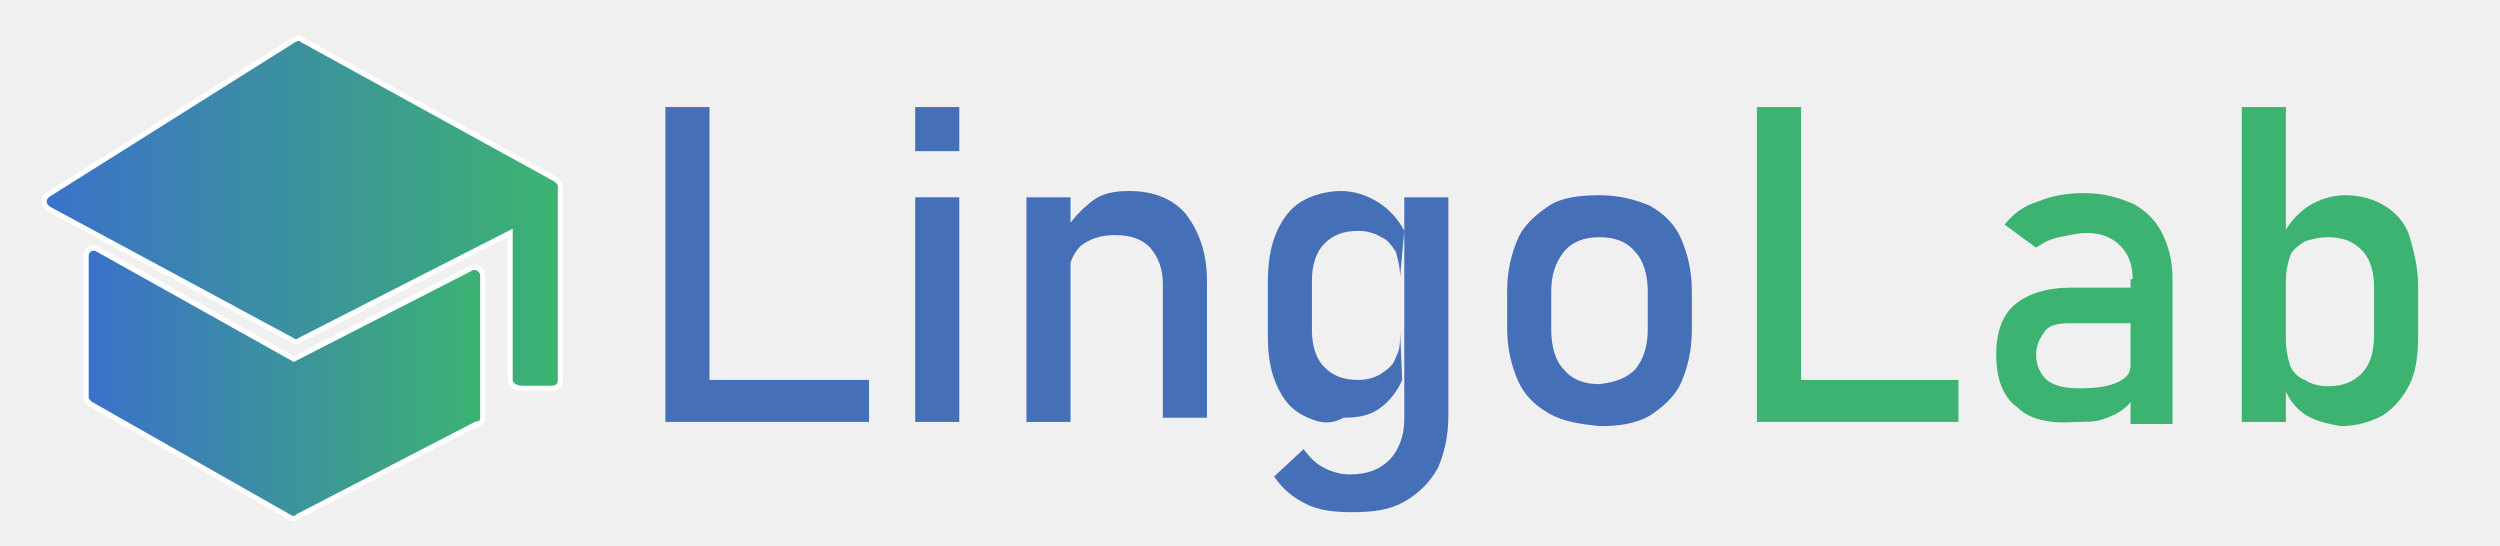
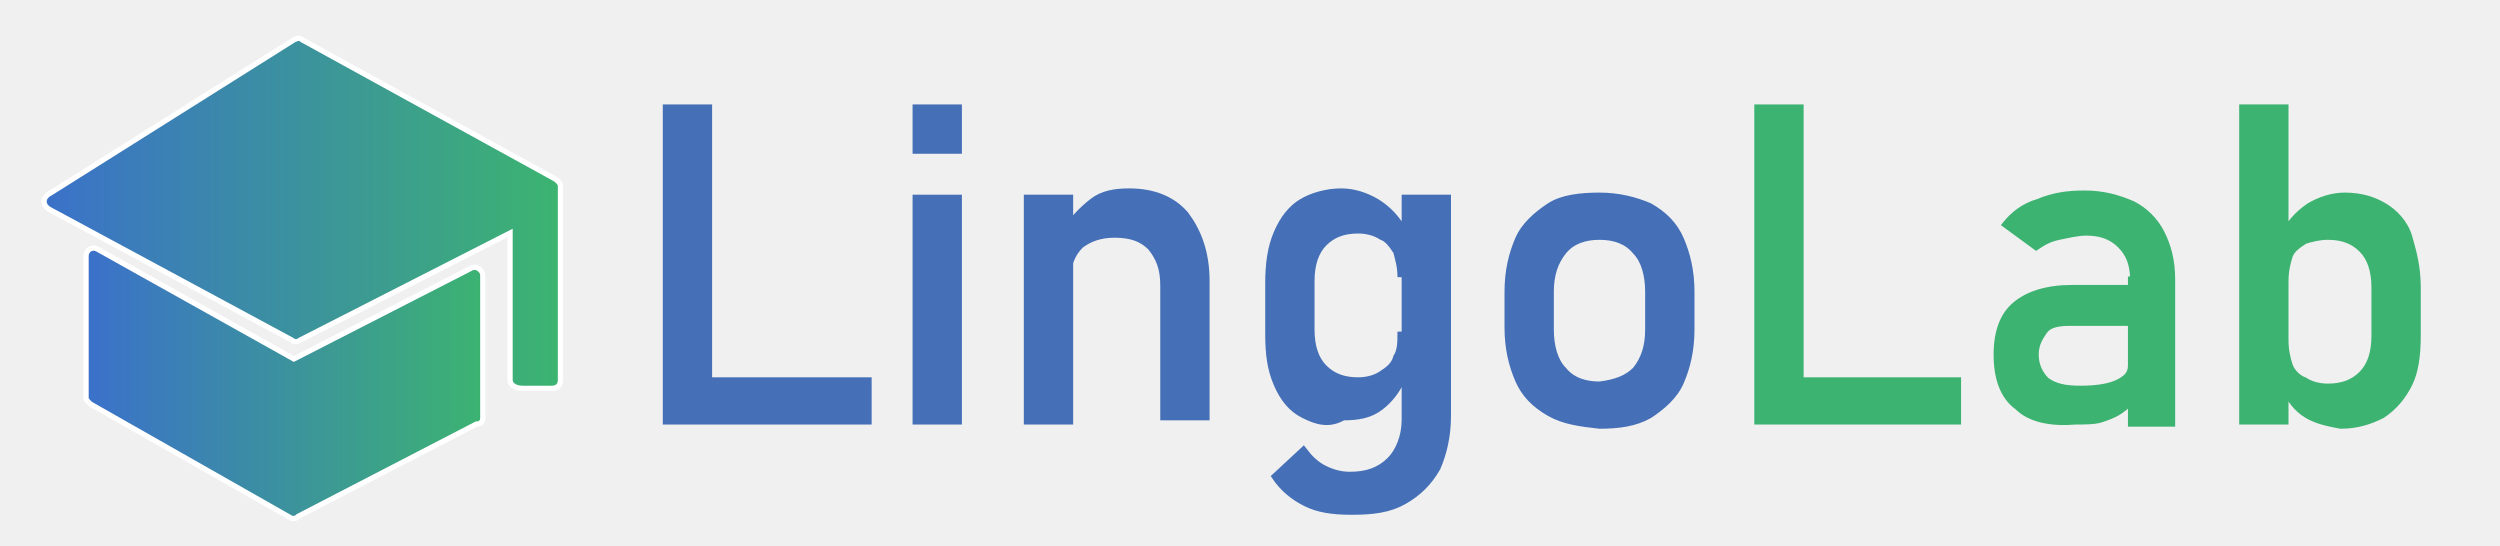
<svg xmlns="http://www.w3.org/2000/svg" version="1.1" id="Layer_1" x="0px" y="0px" viewBox="0 0 119.1 26" style="enable-background:new 0 0 119.1 26;" xml:space="preserve">
  <style type="text/css">
	.st0{fill:url(#SVGID_1_);stroke:#FFFFFF;stroke-width:0.25;stroke-miterlimit:10;}
	
- 		.st1{fill:url(#SVGID_00000135673685118852875180000001289695204439948932_);stroke:#FFFFFF;stroke-width:0.25;stroke-miterlimit:10;}
- 	.st2{fill:#4570B7;}
- 	.st3{fill:#3DB372;}
+ 		.st1{fill:url(#SVGID_00000033349167516156750750000001789079903189617558_);stroke:#FFFFFF;stroke-width:0.25;stroke-miterlimit:10;}
+ 	.st2{fill:#4570B7;stroke:#4570B7;stroke-width:0.25;stroke-miterlimit:10;}
+ 	.st3{fill:#3DB372;stroke:#3DB372;stroke-width:0.25;stroke-miterlimit:10;}
</style>
  <linearGradient id="SVGID_1_" gradientUnits="userSpaceOnUse" x1="26.475" y1="-1612.273" x2="2.062" y2="-1612.273" gradientTransform="matrix(1 0 0 -1 0 -1602.11)">
    <stop offset="7.458905e-08" style="stop-color:#3CB371" />
    <stop offset="1" style="stop-color:#3B71CA" />
  </linearGradient>
  <path class="st0" d="M24.3,18.1v-7l-10,5.1c-0.1,0.1-0.3,0.1-0.4,0L2.4,10C2,9.8,2,9.4,2.4,9.2L14,1.9c0.2-0.1,0.3-0.1,0.4,0l12,6.6  c0.2,0.1,0.3,0.3,0.3,0.3v9.3c0,0.3-0.2,0.4-0.4,0.4h-1.4C24.5,18.5,24.3,18.3,24.3,18.1z" />
-   <linearGradient id="SVGID_00000112625149208957718270000013205038755424319646_" gradientUnits="userSpaceOnUse" x1="23.06" y1="-1620.37" x2="4.219" y2="-1620.37" gradientTransform="matrix(1 0 0 -1 0 -1602.11)">
+   <linearGradient id="SVGID_00000076594945256430345390000001367578661144986044_" gradientUnits="userSpaceOnUse" x1="23.06" y1="-1620.37" x2="4.219" y2="-1620.37" gradientTransform="matrix(1 0 0 -1 0 -1602.11)">
    <stop offset="4.262231e-08" style="stop-color:#3CB371" />
    <stop offset="1" style="stop-color:#3B71CA" />
  </linearGradient>
-   <path style="fill:url(#SVGID_00000112625149208957718270000013205038755424319646_);stroke:#FFFFFF;stroke-width:0.25;stroke-miterlimit:10;" d="  M13.9,24.7l-9.5-5.4C4.2,19.2,4.1,19,4.1,19v-6.8c0-0.3,0.3-0.5,0.6-0.3l9.3,5.2l8.4-4.3c0.3-0.2,0.6,0.1,0.6,0.3v6.8  c0,0.2-0.1,0.3-0.3,0.3l-8.5,4.4C14.1,24.7,14.1,24.7,13.9,24.7z" />
+   <path style="fill:url(#SVGID_00000076594945256430345390000001367578661144986044_);stroke:#FFFFFF;stroke-width:0.25;stroke-miterlimit:10;" d="  M13.9,24.7l-9.5-5.4C4.2,19.2,4.1,19,4.1,19v-6.8c0-0.3,0.3-0.5,0.6-0.3l9.3,5.2l8.4-4.3c0.3-0.2,0.6,0.1,0.6,0.3v6.8  c0,0.2-0.1,0.3-0.3,0.3l-8.5,4.4C14.1,24.7,14.1,24.7,13.9,24.7z" />
  <g>
    <g>
      <path class="st2" d="M31.7,5.1h2.1v15h-2.1V5.1z M32.8,18.1h8.6v2h-8.6V18.1z" />
      <path class="st2" d="M43.6,5.1h2.1v2.1h-2.1V5.1z M43.6,9.4h2.1v10.7h-2.1V9.4z" />
      <path class="st2" d="M48.9,9.4H51v10.7h-2.1V9.4z M55.4,13.6c0-0.8-0.2-1.3-0.6-1.8c-0.4-0.4-0.9-0.6-1.7-0.6    c-0.7,0-1.2,0.2-1.6,0.5c-0.4,0.4-0.6,0.9-0.6,1.5l-0.2-2.1c0.3-0.6,0.8-1.1,1.3-1.5c0.5-0.4,1.1-0.5,1.8-0.5    c1.2,0,2.1,0.4,2.7,1.1c0.6,0.8,1,1.8,1,3.2v6.5h-2.1V13.6z" />
      <path class="st2" d="M62.1,19.8c-0.6-0.3-1-0.8-1.3-1.5c-0.3-0.7-0.4-1.4-0.4-2.4v-2.4c0-0.9,0.1-1.7,0.4-2.4    c0.3-0.7,0.7-1.2,1.2-1.5c0.5-0.3,1.2-0.5,1.9-0.5c0.6,0,1.2,0.2,1.7,0.5c0.5,0.3,1,0.8,1.3,1.4l-0.2,2.2c0-0.5-0.1-0.8-0.2-1.2    c-0.2-0.3-0.4-0.6-0.7-0.7c-0.3-0.2-0.7-0.3-1.1-0.3c-0.7,0-1.2,0.2-1.6,0.6s-0.6,1-0.6,1.8v2.3c0,0.8,0.2,1.4,0.6,1.8    c0.4,0.4,0.9,0.6,1.6,0.6c0.4,0,0.8-0.1,1.1-0.3c0.3-0.2,0.6-0.4,0.7-0.8c0.2-0.3,0.2-0.7,0.2-1.2l0.1,2.3c-0.2,0.5-0.6,1-1,1.3    c-0.5,0.4-1.1,0.5-1.8,0.5C63.3,20.3,62.7,20.1,62.1,19.8z M62.2,24c-0.6-0.3-1.1-0.7-1.5-1.3l1.4-1.3c0.3,0.4,0.6,0.7,1,0.9    c0.4,0.2,0.8,0.3,1.2,0.3c0.8,0,1.4-0.2,1.9-0.7c0.4-0.4,0.7-1.1,0.7-1.9V9.4h2.1v10.4c0,1-0.2,1.8-0.5,2.5    c-0.4,0.7-0.9,1.2-1.6,1.6c-0.7,0.4-1.5,0.5-2.5,0.5C63.5,24.4,62.8,24.3,62.2,24z" />
      <path class="st2" d="M73.8,19.7c-0.7-0.4-1.2-0.9-1.5-1.6c-0.3-0.7-0.5-1.5-0.5-2.5v-1.7c0-1,0.2-1.8,0.5-2.5    c0.3-0.7,0.9-1.2,1.5-1.6s1.5-0.5,2.4-0.5c0.9,0,1.7,0.2,2.4,0.5c0.7,0.4,1.2,0.9,1.5,1.6s0.5,1.5,0.5,2.5v1.8    c0,1-0.2,1.8-0.5,2.5s-0.9,1.2-1.5,1.6c-0.7,0.4-1.5,0.5-2.4,0.5C75.3,20.2,74.5,20.1,73.8,19.7z M77.9,17.6    c0.4-0.5,0.6-1.1,0.6-1.9v-1.8c0-0.8-0.2-1.5-0.6-1.9c-0.4-0.5-1-0.7-1.7-0.7c-0.7,0-1.3,0.2-1.7,0.7c-0.4,0.5-0.6,1.1-0.6,1.9    v1.8c0,0.8,0.2,1.5,0.6,1.9c0.4,0.5,1,0.7,1.7,0.7C77,18.2,77.5,18,77.9,17.6z" />
    </g>
  </g>
  <g>
    <g>
      <path class="st3" d="M83.7,5.1h2.1v15h-2.1V5.1z M84.7,18.1h8.6v2h-8.6V18.1z" />
      <path class="st3" d="M96.1,19.4c-0.7-0.5-1-1.4-1-2.5c0-1.1,0.3-1.9,0.9-2.4c0.6-0.5,1.5-0.8,2.7-0.8h3l0.1,1.7h-3.2    c-0.6,0-1,0.1-1.2,0.4s-0.4,0.6-0.4,1.1c0,0.5,0.2,0.9,0.5,1.2c0.4,0.3,0.9,0.4,1.6,0.4c0.8,0,1.4-0.1,1.8-0.3s0.6-0.4,0.6-0.8    l0.2,1.5c-0.2,0.3-0.4,0.5-0.7,0.7s-0.6,0.3-0.9,0.4s-0.8,0.1-1.2,0.1C97.7,20.2,96.7,20,96.1,19.4z M101.6,13.3    c0-0.7-0.2-1.2-0.6-1.6c-0.4-0.4-0.9-0.6-1.6-0.6c-0.4,0-0.8,0.1-1.3,0.2s-0.8,0.3-1.1,0.5l-1.5-1.1c0.4-0.5,0.9-0.9,1.6-1.1    c0.7-0.3,1.4-0.4,2.2-0.4c0.9,0,1.6,0.2,2.3,0.5c0.6,0.3,1.1,0.8,1.4,1.4c0.3,0.6,0.5,1.3,0.5,2.2v6.9h-2V13.3z" />
      <path class="st3" d="M106.8,5.1h2.1v15h-2.1V5.1z M109.9,19.8c-0.5-0.3-0.9-0.8-1.1-1.4l0.1-2.2c0,0.5,0.1,0.9,0.2,1.2    s0.4,0.6,0.7,0.7c0.3,0.2,0.7,0.3,1.1,0.3c0.7,0,1.2-0.2,1.6-0.6s0.6-1,0.6-1.8v-2.3c0-0.8-0.2-1.4-0.6-1.8    c-0.4-0.4-0.9-0.6-1.6-0.6c-0.4,0-0.8,0.1-1.1,0.2c-0.3,0.2-0.6,0.4-0.7,0.7s-0.2,0.7-0.2,1.2l-0.2-2.1c0.3-0.6,0.7-1.1,1.3-1.5    c0.5-0.3,1.1-0.5,1.7-0.5c0.8,0,1.4,0.2,1.9,0.5c0.5,0.3,1,0.8,1.2,1.5s0.4,1.4,0.4,2.4v2.3c0,0.9-0.1,1.7-0.4,2.3    c-0.3,0.6-0.7,1.1-1.3,1.5c-0.6,0.3-1.2,0.5-2,0.5C111,20.2,110.4,20.1,109.9,19.8z" />
    </g>
  </g>
</svg>
